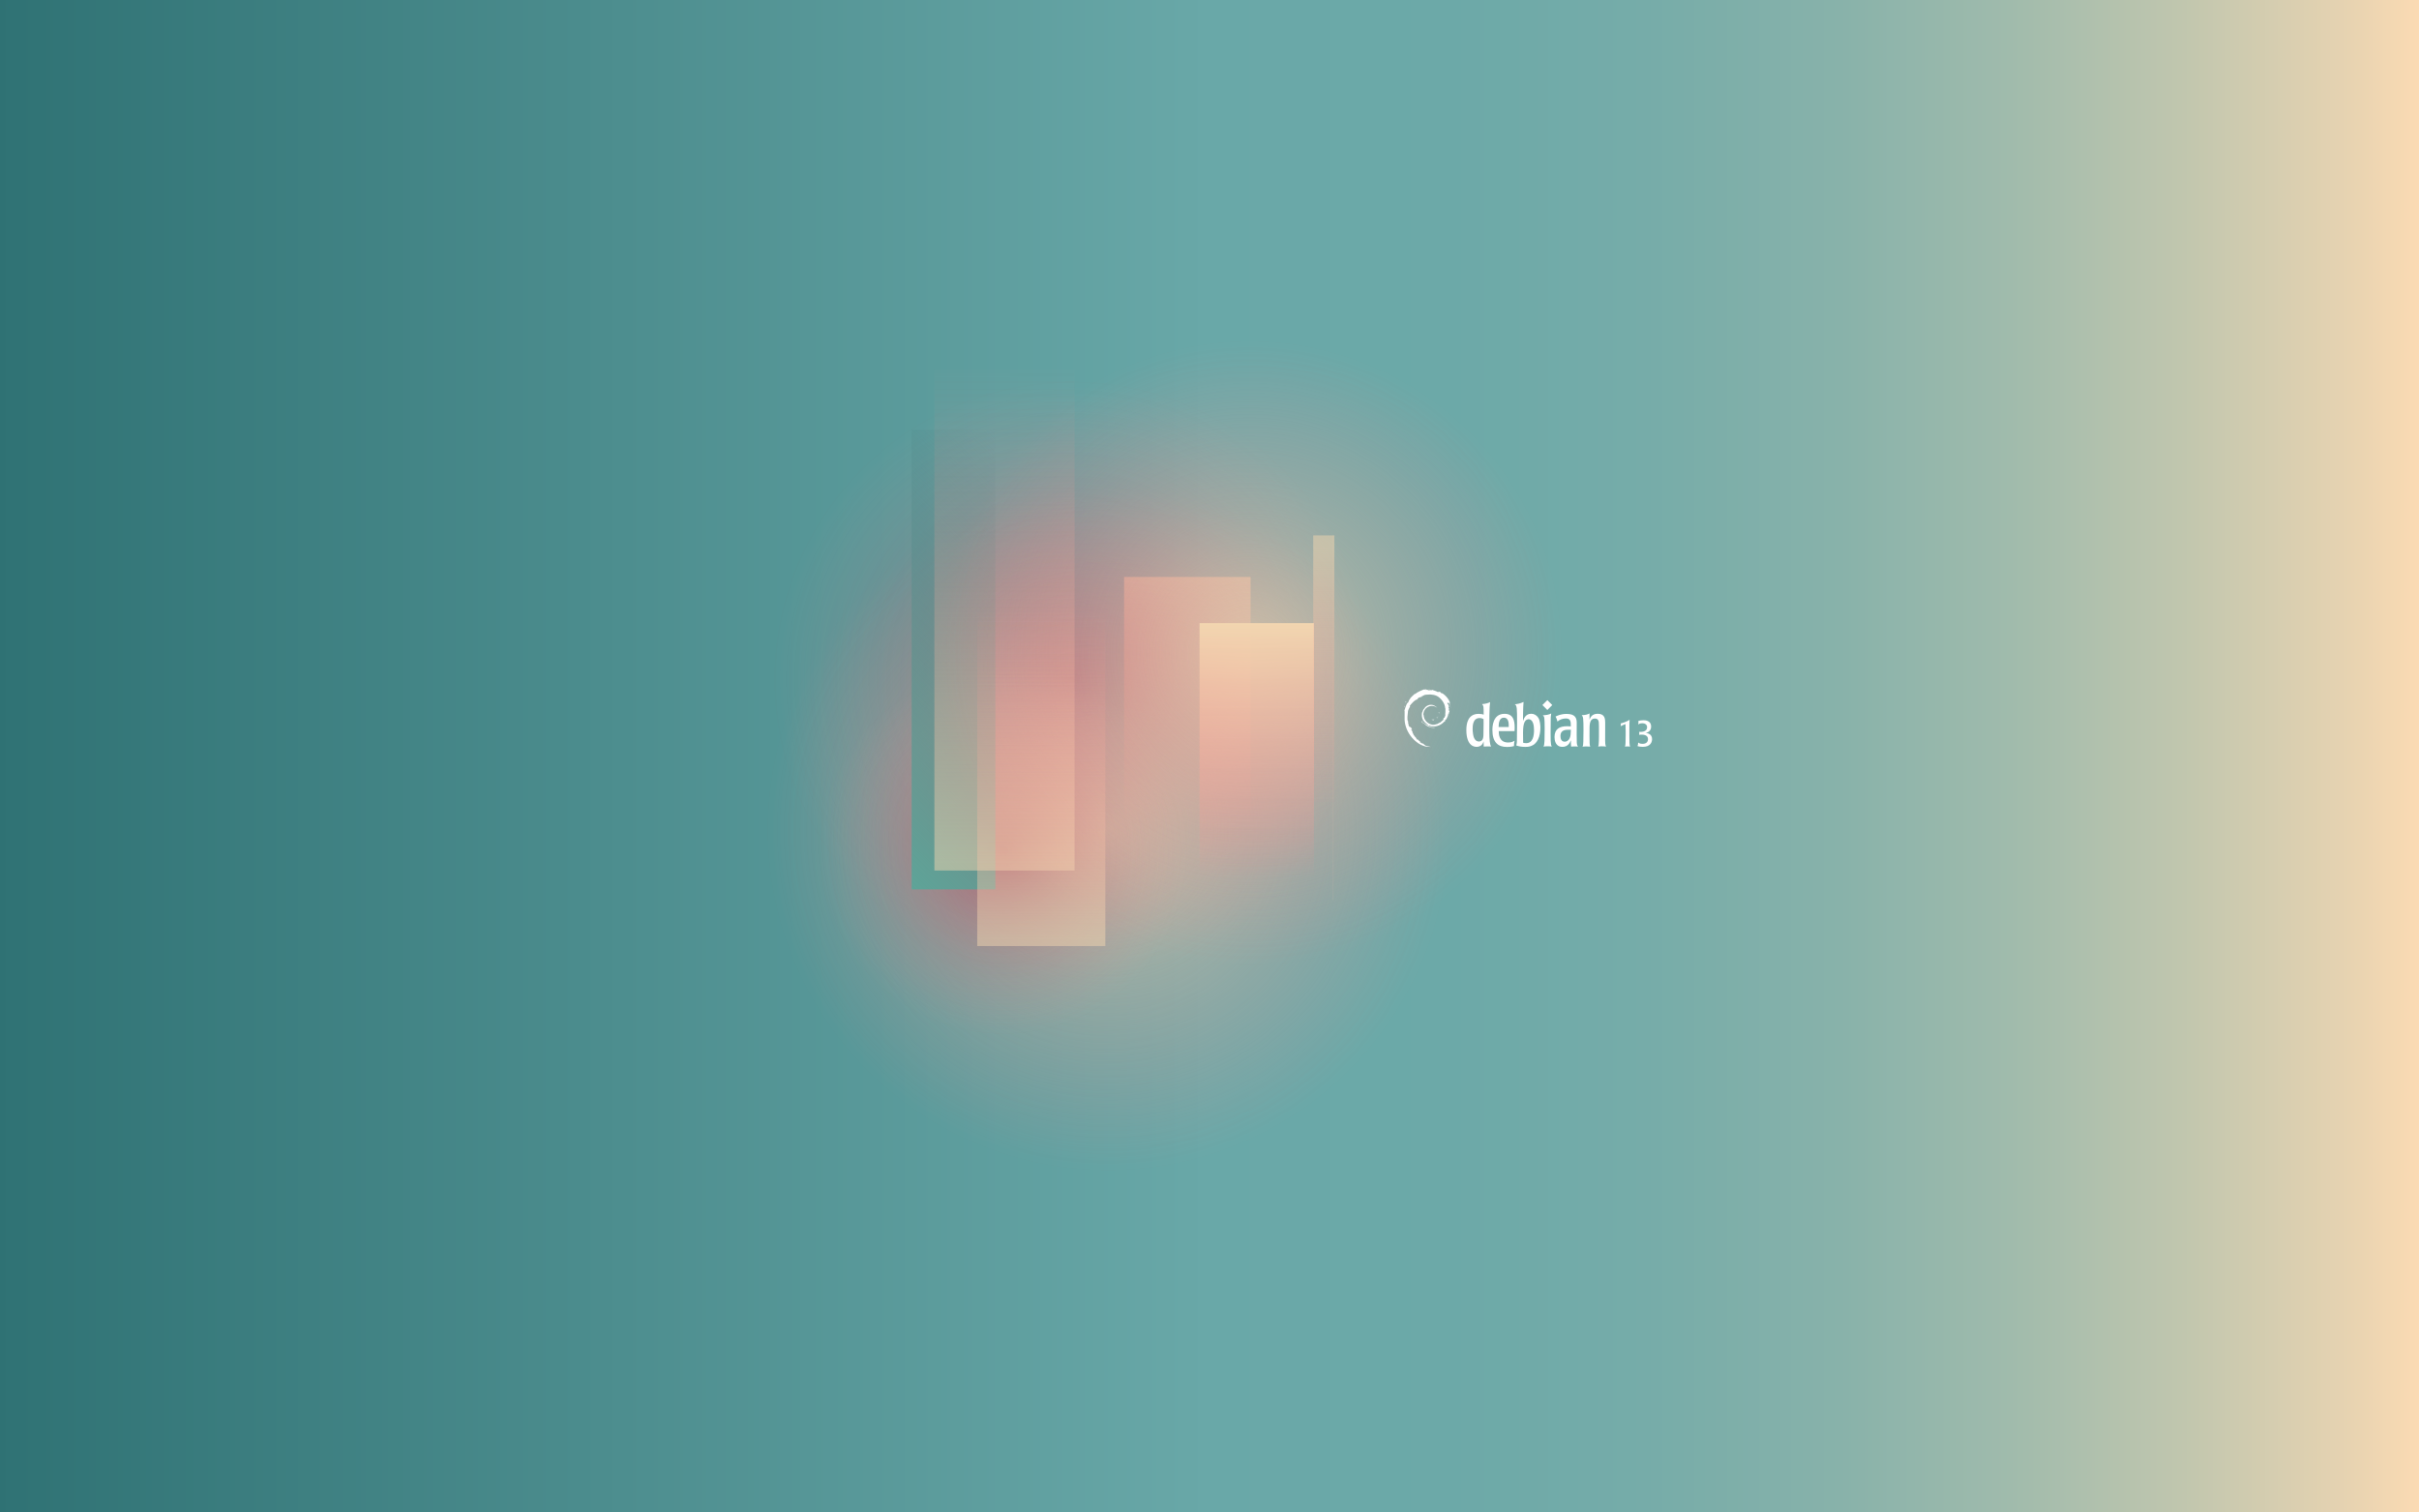
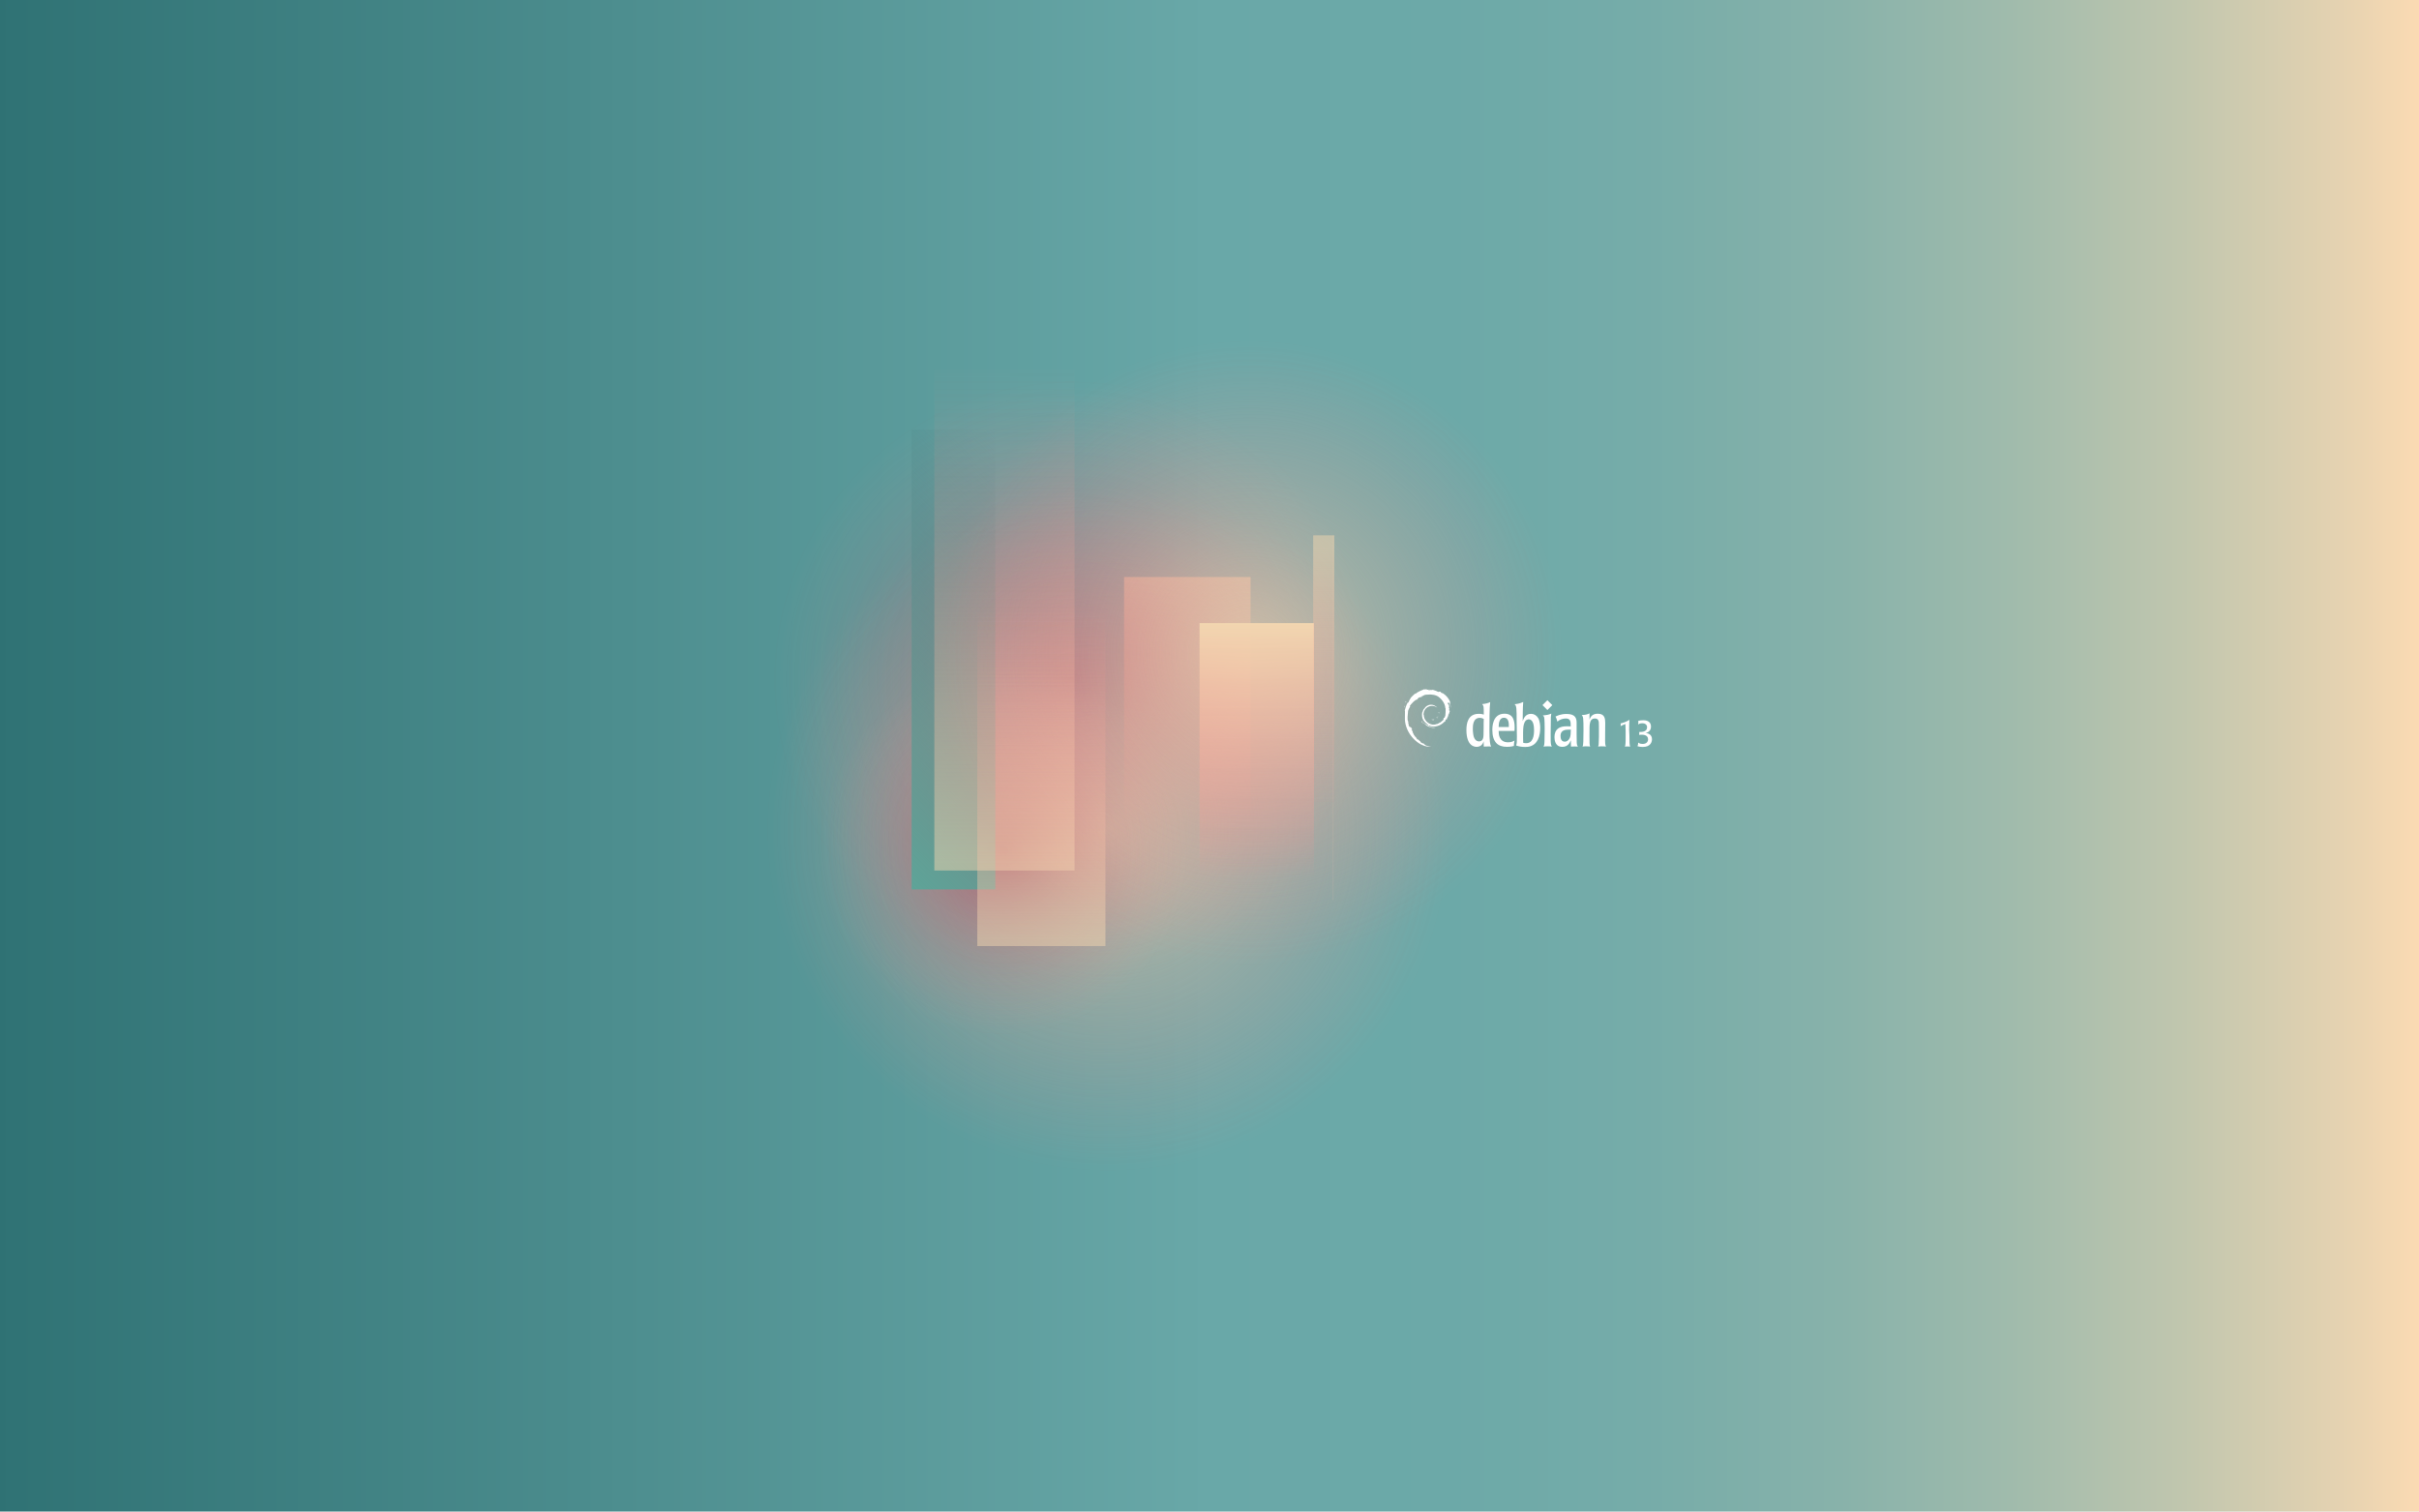
- <svg xmlns="http://www.w3.org/2000/svg" xmlns:xlink="http://www.w3.org/1999/xlink" viewBox="0 0 1920 1200">
-   <defs>
-     <style>.cls-1{fill:#fff;}.cls-2{fill:url(#Dégradé_sans_nom_304-2);}.cls-3{fill:url(#Dégradé_sans_nom_35);}.cls-4{fill:url(#Dégradé_sans_nom_304-5);}.cls-4,.cls-5,.cls-6{opacity:.5;}.cls-5{fill:url(#Dégradé_sans_nom_304-4);}.cls-6{fill:url(#Dégradé_sans_nom_304-3);}.cls-7{fill:url(#Dégradé_sans_nom_297-2);}.cls-7,.cls-8,.cls-9{opacity:.6;}.cls-10{fill:url(#Dégradé_sans_nom_153);}.cls-10,.cls-11{opacity:.4;}.cls-8{fill:url(#Dégradé_sans_nom_297);}.cls-9{fill:url(#Dégradé_sans_nom_304);}.cls-11{fill:url(#Dégradé_sans_nom_30);}.cls-12{fill:url(#Dégradé_sans_nom_138);}.cls-13{fill:url(#Dégradé_sans_nom_293);}</style>
-     <linearGradient id="Dégradé_sans_nom_35" x1="-4.36" y1="600.66" x2="1923.04" y2="600.66" gradientUnits="userSpaceOnUse">
-       <stop offset="0" stop-color="#2f7274" />
-       <stop offset=".5" stop-color="#69a8a8" />
-       <stop offset=".6" stop-color="#6ca9a8" />
-       <stop offset=".68" stop-color="#76aca9" />
-       <stop offset=".76" stop-color="#88b2aa" />
-       <stop offset=".83" stop-color="#a0bbac" />
-       <stop offset=".9" stop-color="#c0c6ae" />
-       <stop offset=".97" stop-color="#e7d3b1" />
-       <stop offset="1" stop-color="#fcdbb3" />
-     </linearGradient>
-     <linearGradient id="Dégradé_sans_nom_138" x1="1050.99" y1="432.59" x2="1065.69" y2="432.59" gradientTransform="translate(1237.41 344.24) rotate(-180) scale(.17 -.52)" gradientUnits="userSpaceOnUse">
-       <stop offset="0" stop-color="#f2dab8" stop-opacity="0" />
-       <stop offset="1" stop-color="#fcdbb3" />
-     </linearGradient>
-     <linearGradient id="Dégradé_sans_nom_304" x1="-174.67" y1="464.74" x2="25.33" y2="464.74" gradientTransform="translate(1017.07 93.31)" gradientUnits="userSpaceOnUse">
-       <stop offset="0" stop-color="#f2d6b0" />
-       <stop offset="1" stop-color="#ff8c8e" stop-opacity="0" />
-     </linearGradient>
-     <radialGradient id="Dégradé_sans_nom_153" cx="850.96" cy="539.27" fx="850.96" fy="539.27" r="237.76" gradientUnits="userSpaceOnUse">
-       <stop offset="0" stop-color="#a80030" />
-       <stop offset="1" stop-color="#ff8c8e" stop-opacity="0" />
-     </radialGradient>
-     <radialGradient id="Dégradé_sans_nom_297" cx="879.53" cy="658.69" fx="879.53" fy="658.69" r="270.8" gradientUnits="userSpaceOnUse">
-       <stop offset="0" stop-color="#f2d6b0" />
-       <stop offset="1" stop-color="#ff8c8e" stop-opacity="0" />
-     </radialGradient>
-     <radialGradient id="Dégradé_sans_nom_30" cx="796.7" cy="675.36" fx="796.7" fy="675.36" r="146.34" gradientUnits="userSpaceOnUse">
-       <stop offset="0" stop-color="#a80030" />
-       <stop offset="1" stop-color="#ff8c8e" stop-opacity="0" />
-     </radialGradient>
-     <linearGradient id="Dégradé_sans_nom_293" x1="2103.52" y1="1211.62" x2="2319.27" y2="995.86" gradientTransform="translate(-1454.57 -580.19)" gradientUnits="userSpaceOnUse">
-       <stop offset="0" stop-color="#487c80" stop-opacity="0" />
-       <stop offset="1" stop-color="#5ea498" />
-     </linearGradient>
-     <radialGradient id="Dégradé_sans_nom_297-2" cx="991.86" cy="518.65" fx="991.86" fy="518.65" r="248.14" xlink:href="#Dégradé_sans_nom_297" />
-     <linearGradient id="Dégradé_sans_nom_304-2" x1="-460.03" y1="-449.36" x2="-460.03" y2="-651.73" gradientTransform="translate(1457.52 1146.44)" xlink:href="#Dégradé_sans_nom_304" />
-     <linearGradient id="Dégradé_sans_nom_304-3" x1="1562.79" y1="2135.41" x2="1925.86" y2="2135.41" gradientTransform="translate(-1115.5 -380.61) scale(1.1 .41)" xlink:href="#Dégradé_sans_nom_304" />
-     <linearGradient id="Dégradé_sans_nom_304-4" x1="2770.61" y1="-404.56" x2="2963.61" y2="-404.56" gradientTransform="translate(-2093.26 696.19) scale(1.1 .41)" xlink:href="#Dégradé_sans_nom_304" />
-     <linearGradient id="Dégradé_sans_nom_304-5" x1="1508.1" y1="2206.91" x2="1749.05" y2="2206.91" gradientTransform="translate(-959.36 -282.9) scale(1.1 .41)" xlink:href="#Dégradé_sans_nom_304" />
-   </defs>
-   <g id="Calque_3">
-     <rect class="cls-3" x="-4.36" y="-35.97" width="1927.4" height="1273.25" />
-   </g>
-   <g id="LOGO">
-     <rect class="cls-12" x="1058.13" y="425.04" width="2.47" height="289.74" />
-     <rect class="cls-9" x="842.4" y="507.84" width="200" height="100.41" transform="translate(1500.46 -384.35) rotate(90)" />
-     <circle class="cls-10" cx="850.96" cy="539.27" r="237.76" />
-     <circle class="cls-8" cx="879.53" cy="658.69" r="270.8" />
-     <circle class="cls-11" cx="796.7" cy="675.36" r="146.34" />
-     <rect class="cls-13" x="723.61" y="341.01" width="66.43" height="365.07" transform="translate(1513.65 1047.09) rotate(180)" />
-     <circle class="cls-7" cx="991.86" cy="518.65" r="248.14" />
-     <rect class="cls-2" x="952.09" y="494.71" width="90.8" height="202.37" transform="translate(1994.99 1191.79) rotate(180)" />
-     <rect class="cls-6" x="598.21" y="436.41" width="398.14" height="111.27" transform="translate(305.23 1289.32) rotate(-90)" />
-     <rect class="cls-5" x="944.92" y="522.47" width="211.64" height="16.78" transform="translate(1581.59 -519.87) rotate(90)" />
-     <rect class="cls-4" x="694.39" y="568.14" width="264.21" height="101.67" transform="translate(207.52 1445.47) rotate(-90)" />
-     <g id="LOGO-2">
-       <path class="cls-1" d="m1177.56,574.02s-.04,7.63-.13,9.62c-.09,1.6-.22,5.05-3.62,5.05s-4.36-4.01-4.61-5.78c-.35-1.94-.35-3.54-.35-4.27,0-2.29.13-8.58,5.48-8.58,1.6,0,2.5.47,3.19.86l.04,3.11Zm-13.71,5.56c0,13.33,7.07,13.33,8.11,13.33,2.93,0,4.83-1.6,5.61-4.4l.09,4.18c.91-.04,1.81-.13,3.28-.13.52,0,.95,0,1.34.04.39,0,.78.04,1.16.09-.78-1.51-1.34-4.92-1.34-12.29s0-19.32.6-22.99c-1.68.82-3.15,1.34-6.38,1.6,1.29,1.38,1.29,2.07,1.29,8.32-.91-.3-2.03-.6-3.97-.6-8.41,0-9.79,7.37-9.79,12.85" />
-       <path class="cls-1" d="m1189.46,577.17c.04-3.92.86-7.42,4.18-7.42,3.67,0,3.97,4.05,3.88,7.42h-8.06Zm12.77.47c0-5.52-1.08-10.95-8.06-10.95-9.62,0-9.62,10.7-9.62,12.94,0,9.57,4.31,13.37,11.51,13.37,3.19,0,4.79-.47,5.61-.69-.04-1.68.17-2.8.47-4.27-.99.6-2.29,1.42-5.09,1.42-7.37,0-7.46-6.73-7.46-9.01h12.55l.09-2.8" />
-       <path class="cls-1" d="m1217.58,579.67c0,4.4-.82,10.31-6.3,10.31-.78,0-1.68-.13-2.33-.3-.09-1.68-.09-4.61-.09-8.02,0-4.05.43-6.17.78-7.25.99-3.36,3.19-3.41,3.62-3.41,3.62.04,4.31,5,4.31,8.67Zm-13.54,5.13c0,3.49,0,5.48-.56,6.99,1.94.78,4.36,1.16,7.25,1.16,1.85,0,7.16,0,10.05-5.91,1.38-2.76,1.85-6.43,1.85-9.23,0-1.68-.17-5.43-1.55-7.81-1.34-2.2-3.45-3.36-5.69-3.36-4.53,0-5.87,3.8-6.56,5.74,0-2.42.04-10.82.43-15.09-3.06,1.42-4.96,1.64-6.99,1.85,1.85.73,1.85,3.88,1.85,14.02l-.09,11.64" />
-       <path class="cls-1" d="m1231.68,592.69c-.95-.13-1.6-.22-2.98-.22-1.51,0-2.54.09-3.62.22.47-.91.65-1.34.82-4.4.17-4.23.22-15.44-.09-17.81-.22-1.81-.65-2.07-1.34-2.54,3.88-.39,4.96-.65,6.77-1.51-.39,2.07-.43,3.11-.43,6.3-.13,16.3-.17,18.03.86,19.97" />
-       <path class="cls-1" d="m1246.82,579.33c-.09,2.98-.13,5.05-.95,6.73-.99,2.11-2.63,2.76-3.88,2.76-2.85,0-3.45-2.37-3.45-4.66,0-4.44,3.97-4.79,5.78-4.79h2.5v-.04Zm-12.98,5.82c0,2.98.91,5.95,3.54,7.25,1.16.52,2.37.52,2.76.52,4.36,0,5.82-3.23,6.73-5.22-.04,2.07,0,3.36.13,5,.86-.04,1.68-.13,3.11-.13.82,0,1.55.09,2.37.13-.52-.82-.82-1.29-.95-3.11-.09-1.81-.09-3.58-.09-6.08l.04-9.62c0-3.58-.95-7.12-8.02-7.12-4.66,0-7.42,1.42-8.8,2.11.56,1.04,1.04,1.94,1.47,3.97,1.85-1.6,4.27-2.46,6.73-2.46,3.92,0,3.92,2.59,3.92,6.3-.91-.04-1.64-.13-2.93-.13-6.04-.04-10.01,2.24-10.01,8.58" />
-       <path class="cls-1" d="m1274.03,588.04c.04,1.6.04,3.32.69,4.66-1.04-.09-1.64-.22-3.58-.22-1.12,0-1.77.09-2.63.22.17-.6.3-.86.39-1.64.13-1.08.22-4.74.22-5.99v-5.09c0-2.2,0-5.43-.13-6.56-.09-.82-.35-2.98-3.06-2.98s-3.58,1.98-3.92,3.58c-.39,1.64-.39,3.45-.39,10.44.04,6.04.04,6.6.52,8.28-.82-.09-1.81-.17-3.19-.17-1.12,0-1.9.04-2.85.17.35-.78.52-1.12.6-3.8.09-2.59.3-15.35-.13-18.37-.22-1.85-.69-2.29-1.21-2.76,3.84-.17,5.05-.82,6.25-1.42v5c.56-1.47,1.73-4.74,6.47-4.74,5.91,0,5.95,4.31,5.99,7.12l-.04,14.27" />
-       <path class="cls-1" d="m1232.07,559.75l-3.92,3.92-3.92-3.92,3.92-3.92,3.92,3.92" />
-       <path class="cls-1" d="m1293.26,583.83c0,2.87.03,4.57.09,6.06.09,1.85.26,2.26.53,2.78-.79-.09-1.55-.09-2.28-.09-.85,0-1.23.03-1.87.09.29-.73.41-1.14.47-2.69.06-1.17.09-2.61.12-6.06v-3.4c-.09-4.39-.09-4.86-.15-5.68-1.29.5-2.55,1.03-3.78,1.7.03-.32.06-.62.09-.94,0-.56-.06-.88-.09-1.29,1.46-.32,4.66-1.23,7.03-2.9-.12,2.23-.15,3.84-.15,8.35v4.07Z" />
-       <path class="cls-1" d="m1306.09,581.87l.64.06c1.44.21,4.54,1.11,4.54,4.89,0,1.73-.79,6.09-7.32,6.09-.94,0-2.72-.09-4.25-.59.38-.91.5-1.52.56-2.87.38.35,1.2,1.08,3.49,1.08,3.25,0,4.31-2.02,4.31-3.63,0-3.66-4.07-3.66-5.16-3.66-.97,0-1.32.06-1.82.18,0-.38.03-.73.03-1.11,0-.44-.03-.85-.03-1.29l.79.03c1.08,0,5.45,0,5.45-3.66,0-1.79-1.23-3.19-3.75-3.19-1.85,0-2.61.47-3.28.88.09-.44.18-1.05.18-1.58,0-.47-.03-.85-.06-1.17,1.17-.29,2.26-.53,4.01-.53,1.11,0,6.09,0,6.09,5.07,0,1.14-.32,3.93-3.72,4.86l-.7.15Z" />
-       <path class="cls-1" d="m1136.61,571.22c-.76.01.14.39,1.14.55.28-.22.53-.43.75-.65-.62.15-1.25.16-1.89.1" />
-       <path class="cls-1" d="m1140.72,570.2c.46-.63.79-1.32.91-2.03-.1.51-.38.94-.64,1.41-1.43.9-.14-.53,0-1.08-1.54,1.94-.21,1.16-.27,1.7" />
-       <path class="cls-1" d="m1142.24,566.25c.09-1.38-.27-.94-.39-.42.14.07.26.97.39.42" />
-       <path class="cls-1" d="m1133.71,547.42c.41.07.88.13.81.23.45-.1.55-.19-.81-.23" />
-       <path class="cls-1" d="m1134.53,547.65l-.29.06.27-.02.02-.04" />
-       <path class="cls-1" d="m1147.26,566.77c.05,1.24-.36,1.84-.73,2.9l-.66.33c-.54,1.05.05.67-.33,1.5-.85.75-2.56,2.35-3.11,2.5-.4,0,.27-.47.36-.66-1.13.78-.91,1.17-2.64,1.64l-.05-.11c-4.27,2.01-10.19-1.97-10.11-7.4-.05.34-.13.26-.22.4-.22-2.79,1.29-5.59,3.83-6.74,2.49-1.23,5.41-.73,7.19.94-.98-1.28-2.93-2.64-5.24-2.52-2.26.04-4.38,1.48-5.09,3.04-1.16.73-1.29,2.81-1.8,3.2-.68,5,1.28,7.16,4.59,9.7.52.35.15.41.22.67-1.1-.52-2.11-1.29-2.94-2.25.44.64.91,1.27,1.53,1.76-1.04-.35-2.43-2.52-2.83-2.6,1.79,3.2,7.26,5.62,10.13,4.42-1.33.05-3.01.03-4.5-.52-.63-.32-1.48-.99-1.32-1.11,3.91,1.46,7.95,1.1,11.33-1.61.86-.67,1.8-1.81,2.07-1.83-.41.62.07.3-.24.84.86-1.38-.37-.56.89-2.39l.46.64c-.17-1.15,1.43-2.54,1.26-4.36.37-.56.41.6.02,1.87.54-1.42.14-1.64.28-2.81.15.39.35.81.45,1.23-.35-1.37.36-2.31.54-3.1-.18-.08-.54.61-.63-1.01.01-.7.2-.37.27-.54-.14-.08-.5-.62-.72-1.65.16-.24.43.63.64.66-.14-.82-.38-1.45-.39-2.08-.63-1.33-.22.18-.74-.57-.68-2.11.56-.49.64-1.45,1.02,1.48,1.61,3.78,1.88,4.73-.2-1.16-.54-2.29-.94-3.37.31.13-.5-2.39.41-.72-.97-3.56-4.14-6.88-7.05-8.44.36.33.81.74.65.8-1.45-.86-1.2-.93-1.4-1.3-1.18-.48-1.26.04-2.04,0-2.23-1.18-2.66-1.06-4.71-1.8l.09.44c-1.48-.49-1.72.19-3.31,0-.1-.08.51-.27,1.01-.35-1.43.19-1.36-.28-2.76.05.34-.24.71-.4,1.07-.61-1.16.07-2.78.68-2.28.12-1.9.85-5.27,2.04-7.16,3.81l-.06-.4c-.87,1.04-3.78,3.11-4.01,4.45l-.23.05c-.45.76-.74,1.63-1.1,2.41-.59,1.01-.86.39-.78.54-1.16,2.35-1.74,4.33-2.23,5.95.35.53,0,3.19.14,5.32-.58,10.52,7.38,20.73,16.09,23.09,1.28.46,3.17.44,4.79.49-1.9-.54-2.15-.29-4-.93-1.34-.63-1.63-1.35-2.58-2.17l.38.66c-1.86-.66-1.08-.81-2.59-1.29l.4-.52c-.6-.05-1.6-1.01-1.87-1.55l-.66.03c-.79-.98-1.21-1.68-1.18-2.23l-.21.38c-.24-.41-2.91-3.67-1.53-2.91-.26-.23-.6-.38-.97-1.06l.28-.32c-.67-.86-1.23-1.96-1.18-2.33.36.48.6.57.85.65-1.69-4.18-1.78-.23-3.06-4.25l.27-.02c-.21-.31-.33-.65-.5-.98l.12-1.17c-1.21-1.4-.34-5.96-.16-8.46.12-1.02,1.01-2.1,1.69-3.8l-.41-.07c.79-1.38,4.51-5.53,6.23-5.32.83-1.05-.17,0-.33-.27,1.83-1.9,2.41-1.34,3.65-1.68,1.33-.79-1.14.31-.51-.3,2.31-.59,1.63-1.34,4.64-1.64.32.18-.74.28-1,.51,1.92-.94,6.08-.73,8.78.52,3.13,1.46,6.65,5.79,6.79,9.86l.16.04c-.08,1.62.25,3.49-.32,5.21l.38-.81" />
-       <path class="cls-1" d="m1128.26,572.27l-.11.54c.5.68.9,1.42,1.54,1.96-.46-.9-.8-1.27-1.44-2.49" />
-       <path class="cls-1" d="m1129.45,572.22c-.27-.29-.42-.65-.6-1,.17.62.52,1.15.84,1.7l-.24-.69" />
-       <path class="cls-1" d="m1150.49,567.65l-.11.28c-.21,1.46-.65,2.91-1.33,4.25.75-1.42,1.24-2.97,1.45-4.54" />
-       <path class="cls-1" d="m1133.86,547.05c.52-.19,1.27-.1,1.82-.23-.72.06-1.43.1-2.13.19l.31.04" />
-       <path class="cls-1" d="m1115.7,556.71c.12,1.1-.83,1.53.21.8.56-1.26-.22-.35-.21-.8" />
-       <path class="cls-1" d="m1114.48,561.82c.24-.74.28-1.18.37-1.6-.66.85-.31,1.03-.37,1.6" />
+ <svg xmlns="http://www.w3.org/2000/svg" xmlns:xlink="http://www.w3.org/1999/xlink" version="1.1" id="Calque_1" x="0px" y="0px" viewBox="0 0 1920 1200" style="enable-background:new 0 0 1920 1200;" xml:space="preserve">
+   <style type="text/css">
+ 	.st0{clip-path:url(#SVGID_00000130611434385494130970000002732845317640911289_);}
+ 	.st1{fill:url(#SVGID_00000151512660829011656510000009165017312381981070_);}
+ 	.st2{fill:url(#SVGID_00000106118983195676446170000007291859245992112264_);}
+ 	.st3{opacity:0.6;fill:url(#SVGID_00000134951156859874516910000016386779510799791283_);enable-background:new    ;}
+ 	.st4{opacity:0.4;fill:url(#SVGID_00000143595062249438109560000010197208822420081068_);enable-background:new    ;}
+ 	.st5{opacity:0.6;fill:url(#SVGID_00000151531549206490783680000007400730912436667570_);enable-background:new    ;}
+ 	.st6{opacity:0.4;fill:url(#SVGID_00000181785931767074552420000002095279190724690335_);enable-background:new    ;}
+ 	.st7{fill:url(#SVGID_00000138536724346048042020000010272080425808032913_);}
+ 	.st8{opacity:0.6;fill:url(#SVGID_00000132051636389224206420000002322294658032499631_);enable-background:new    ;}
+ 	.st9{fill:url(#SVGID_00000120530189622086730240000016751647007893033875_);}
+ 	.st10{opacity:0.5;fill:url(#SVGID_00000181083577169636255890000016679649675104124308_);enable-background:new    ;}
+ 	.st11{opacity:0.5;fill:url(#SVGID_00000152261411041050646820000015648084295578798000_);enable-background:new    ;}
+ 	.st12{opacity:0.5;fill:url(#SVGID_00000002358478935309739340000006148483525740370054_);enable-background:new    ;}
+ 	.st13{fill:#FFFFFF;}
+ </style>
+   <g>
+     <defs>
+       <rect id="SVGID_1_" width="1920" height="1200" />
+     </defs>
+     <clipPath id="SVGID_00000036235958978794504100000004792022258510259869_">
+       <use xlink:href="#SVGID_1_" style="overflow:visible;" />
+     </clipPath>
+     <g id="Calque_3" style="clip-path:url(#SVGID_00000036235958978794504100000004792022258510259869_);">
+       <linearGradient id="SVGID_00000118361704206895629990000015783681704568118698_" gradientUnits="userSpaceOnUse" x1="-4.36" y1="599.345" x2="1923.04" y2="599.345" gradientTransform="matrix(1 0 0 -1 0 1200)">
+         <stop offset="0" style="stop-color:#2F7274" />
+         <stop offset="0.5" style="stop-color:#69A8A8" />
+         <stop offset="0.6" style="stop-color:#6CA9A8" />
+         <stop offset="0.68" style="stop-color:#76ACA9" />
+         <stop offset="0.76" style="stop-color:#88B2AA" />
+         <stop offset="0.83" style="stop-color:#A0BBAC" />
+         <stop offset="0.9" style="stop-color:#C0C6AE" />
+         <stop offset="0.97" style="stop-color:#E7D3B1" />
+         <stop offset="1" style="stop-color:#FCDBB3" />
+       </linearGradient>
+       <rect x="-4.4" y="-36" style="fill:url(#SVGID_00000118361704206895629990000015783681704568118698_);" width="1927.4" height="1273.2" />
+     </g>
+     <g id="LOGO" style="clip-path:url(#SVGID_00000036235958978794504100000004792022258510259869_);">
+       <linearGradient id="SVGID_00000083783765598824660570000006997271644939527586_" gradientUnits="userSpaceOnUse" x1="7589.225" y1="1310.635" x2="7603.925" y2="1310.635" gradientTransform="matrix(-0.17 0 0 -0.52 2348.91 1251.44)">
+         <stop offset="0" style="stop-color:#F2DAB8;stop-opacity:0" />
+         <stop offset="1" style="stop-color:#FCDBB3" />
+       </linearGradient>
+       <rect x="1058.1" y="425" style="fill:url(#SVGID_00000083783765598824660570000006997271644939527586_);" width="2.5" height="289.7" />
+       <linearGradient id="SVGID_00000172437713058260883280000000699946629560259733_" gradientUnits="userSpaceOnUse" x1="185.33" y1="-804.735" x2="385.33" y2="-804.735" gradientTransform="matrix(6.123234e-17 1 1 -6.123234e-17 1747.15 272.72)">
+         <stop offset="0" style="stop-color:#F2D6B0" />
+         <stop offset="1" style="stop-color:#FF8C8E;stop-opacity:0" />
+       </linearGradient>
+       <rect x="892.2" y="458.1" style="opacity:0.6;fill:url(#SVGID_00000172437713058260883280000000699946629560259733_);enable-background:new    ;" width="100.4" height="200" />
+       <radialGradient id="SVGID_00000155832547683928348260000001272799991506340757_" cx="850.96" cy="660.73" r="237.76" gradientTransform="matrix(1 0 0 -1 0 1200)" gradientUnits="userSpaceOnUse">
+         <stop offset="0" style="stop-color:#A80030" />
+         <stop offset="1" style="stop-color:#FF8C8E;stop-opacity:0" />
+       </radialGradient>
+       <circle style="opacity:0.4;fill:url(#SVGID_00000155832547683928348260000001272799991506340757_);enable-background:new    ;" cx="851" cy="539.3" r="237.8" />
+       <radialGradient id="SVGID_00000159444506176487080620000007796524852605565093_" cx="879.53" cy="541.31" r="270.8" gradientTransform="matrix(1 0 0 -1 0 1200)" gradientUnits="userSpaceOnUse">
+         <stop offset="0" style="stop-color:#F2D6B0" />
+         <stop offset="1" style="stop-color:#FF8C8E;stop-opacity:0" />
+       </radialGradient>
+       <circle style="opacity:0.6;fill:url(#SVGID_00000159444506176487080620000007796524852605565093_);enable-background:new    ;" cx="879.5" cy="658.7" r="270.8" />
+       <radialGradient id="SVGID_00000004522981577167928650000001472293184272521899_" cx="796.7" cy="524.64" r="146.34" gradientTransform="matrix(1 0 0 -1 0 1200)" gradientUnits="userSpaceOnUse">
+         <stop offset="0" style="stop-color:#A80030" />
+         <stop offset="1" style="stop-color:#FF8C8E;stop-opacity:0" />
+       </radialGradient>
+       <circle style="opacity:0.4;fill:url(#SVGID_00000004522981577167928650000001472293184272521899_);enable-background:new    ;" cx="796.7" cy="675.4" r="146.3" />
+       <linearGradient id="SVGID_00000101062506365448822770000008990114369482914469_" gradientUnits="userSpaceOnUse" x1="4003.521" y1="-1191.614" x2="4219.269" y2="-975.856" gradientTransform="matrix(-1 0 0 1 4868.22 1607.28)">
+         <stop offset="0" style="stop-color:#487C80;stop-opacity:0" />
+         <stop offset="1" style="stop-color:#5EA498" />
+       </linearGradient>
+       <rect x="723.6" y="341" style="fill:url(#SVGID_00000101062506365448822770000008990114369482914469_);" width="66.4" height="365.1" />
+       <radialGradient id="SVGID_00000048498431099160383890000006176427232022742965_" cx="991.86" cy="681.35" r="248.14" gradientTransform="matrix(1 0 0 -1 0 1200)" gradientUnits="userSpaceOnUse">
+         <stop offset="0" style="stop-color:#F2D6B0" />
+         <stop offset="1" style="stop-color:#FF8C8E;stop-opacity:0" />
+       </radialGradient>
+       <circle style="opacity:0.6;fill:url(#SVGID_00000048498431099160383890000006176427232022742965_);enable-background:new    ;" cx="991.9" cy="518.7" r="248.1" />
+       <linearGradient id="SVGID_00000152256674159478296810000000716053722217701811_" gradientUnits="userSpaceOnUse" x1="1439.97" y1="469.36" x2="1439.97" y2="671.73" gradientTransform="matrix(-1 0 0 1 2437.47 25.3501)">
+         <stop offset="0" style="stop-color:#F2D6B0" />
+         <stop offset="1" style="stop-color:#FF8C8E;stop-opacity:0" />
+       </linearGradient>
+       <rect x="952.1" y="494.7" style="fill:url(#SVGID_00000152256674159478296810000000716053722217701811_);" width="90.8" height="202.4" />
+       <linearGradient id="SVGID_00000033359955354092466770000008794156945775787451_" gradientUnits="userSpaceOnUse" x1="3049.154" y1="798.646" x2="3412.224" y2="798.646" gradientTransform="matrix(6.735558e-17 -1.1 -0.41 -2.510526e-17 1124.72 4039.82)">
+         <stop offset="0" style="stop-color:#F2D6B0" />
+         <stop offset="1" style="stop-color:#FF8C8E;stop-opacity:0" />
+       </linearGradient>
+       <rect x="741.6" y="293" style="opacity:0.5;fill:url(#SVGID_00000033359955354092466770000008794156945775787451_);enable-background:new    ;" width="111.3" height="398.1" />
+       <linearGradient id="SVGID_00000150098022965311140290000000541638266588547494_" gradientUnits="userSpaceOnUse" x1="3184.247" y1="-1303.829" x2="3377.247" y2="-1303.829" gradientTransform="matrix(6.735558e-17 1.1 0.41 -2.510526e-17 1585.3 -3068.13)">
+         <stop offset="0" style="stop-color:#F2D6B0" />
+         <stop offset="1" style="stop-color:#FF8C8E;stop-opacity:0" />
+       </linearGradient>
+       <rect x="1042.3" y="425" style="opacity:0.5;fill:url(#SVGID_00000150098022965311140290000000541638266588547494_);enable-background:new    ;" width="16.8" height="211.6" />
+       <linearGradient id="SVGID_00000057840465029818338680000002381846005204975036_" gradientUnits="userSpaceOnUse" x1="2994.464" y1="727.378" x2="3235.414" y2="727.378" gradientTransform="matrix(6.735558e-17 -1.1 -0.41 -2.510526e-17 1124.72 4039.83)">
+         <stop offset="0" style="stop-color:#F2D6B0" />
+         <stop offset="1" style="stop-color:#FF8C8E;stop-opacity:0" />
+       </linearGradient>
+       <rect x="775.7" y="486.9" style="opacity:0.5;fill:url(#SVGID_00000057840465029818338680000002381846005204975036_);enable-background:new    ;" width="101.7" height="264.2" />
+       <g id="LOGO-2">
+         <path class="st13" d="M1177.6,574c0,0,0,7.6-0.1,9.6c-0.1,1.6-0.2,5-3.6,5s-4.4-4-4.6-5.8c-0.3-1.9-0.3-3.5-0.3-4.3     c0-2.3,0.1-8.6,5.5-8.6c1.6,0,2.5,0.5,3.2,0.9L1177.6,574L1177.6,574z M1163.9,579.6c0,13.3,7.1,13.3,8.1,13.3     c2.9,0,4.8-1.6,5.6-4.4l0.1,4.2c0.9,0,1.8-0.1,3.3-0.1c0.5,0,0.9,0,1.3,0c0.4,0,0.8,0,1.2,0.1c-0.8-1.5-1.3-4.9-1.3-12.3     s0-19.3,0.6-23c-1.7,0.8-3.2,1.3-6.4,1.6c1.3,1.4,1.3,2.1,1.3,8.3c-0.9-0.3-2-0.6-4-0.6C1165.2,566.7,1163.9,574.1,1163.9,579.6" />
+         <path class="st13" d="M1189.5,577.2c0-3.9,0.9-7.4,4.2-7.4c3.7,0,4,4,3.9,7.4H1189.5z M1202.2,577.6c0-5.5-1.1-11-8.1-11     c-9.6,0-9.6,10.7-9.6,12.9c0,9.6,4.3,13.4,11.5,13.4c3.2,0,4.8-0.5,5.6-0.7c0-1.7,0.2-2.8,0.5-4.3c-1,0.6-2.3,1.4-5.1,1.4     c-7.4,0-7.5-6.7-7.5-9h12.6L1202.2,577.6" />
+         <path class="st13" d="M1217.6,579.7c0,4.4-0.8,10.3-6.3,10.3c-0.8,0-1.7-0.1-2.3-0.3c-0.1-1.7-0.1-4.6-0.1-8c0-4,0.4-6.2,0.8-7.2     c1-3.4,3.2-3.4,3.6-3.4C1216.9,571,1217.6,576,1217.6,579.7L1217.6,579.7z M1204,584.8c0,3.5,0,5.5-0.6,7     c1.9,0.8,4.4,1.2,7.2,1.2c1.8,0,7.2,0,10.1-5.9c1.4-2.8,1.8-6.4,1.8-9.2c0-1.7-0.2-5.4-1.6-7.8c-1.3-2.2-3.4-3.4-5.7-3.4     c-4.5,0-5.9,3.8-6.6,5.7c0-2.4,0-10.8,0.4-15.1c-3.1,1.4-5,1.6-7,1.8c1.8,0.7,1.8,3.9,1.8,14L1204,584.8" />
+         <path class="st13" d="M1231.7,592.7c-0.9-0.1-1.6-0.2-3-0.2c-1.5,0-2.5,0.1-3.6,0.2c0.5-0.9,0.7-1.3,0.8-4.4     c0.2-4.2,0.2-15.4-0.1-17.8c-0.2-1.8-0.7-2.1-1.3-2.5c3.9-0.4,5-0.7,6.8-1.5c-0.4,2.1-0.4,3.1-0.4,6.3     C1230.7,589,1230.6,590.8,1231.7,592.7" />
+         <path class="st13" d="M1246.8,579.3c-0.1,3-0.1,5-0.9,6.7c-1,2.1-2.6,2.8-3.9,2.8c-2.8,0-3.4-2.4-3.4-4.7c0-4.4,4-4.8,5.8-4.8     L1246.8,579.3L1246.8,579.3L1246.8,579.3z M1233.8,585.2c0,3,0.9,6,3.5,7.2c1.2,0.5,2.4,0.5,2.8,0.5c4.4,0,5.8-3.2,6.7-5.2     c0,2.1,0,3.4,0.1,5c0.9,0,1.7-0.1,3.1-0.1c0.8,0,1.6,0.1,2.4,0.1c-0.5-0.8-0.8-1.3-0.9-3.1c-0.1-1.8-0.1-3.6-0.1-6.1l0-9.6     c0-3.6-0.9-7.1-8-7.1c-4.7,0-7.4,1.4-8.8,2.1c0.6,1,1,1.9,1.5,4c1.8-1.6,4.3-2.5,6.7-2.5c3.9,0,3.9,2.6,3.9,6.3     c-0.9,0-1.6-0.1-2.9-0.1C1237.8,576.5,1233.8,578.8,1233.8,585.2" />
+         <path class="st13" d="M1274,588c0,1.6,0,3.3,0.7,4.7c-1-0.1-1.6-0.2-3.6-0.2c-1.1,0-1.8,0.1-2.6,0.2c0.2-0.6,0.3-0.9,0.4-1.6     c0.1-1.1,0.2-4.7,0.2-6V580c0-2.2,0-5.4-0.1-6.6c-0.1-0.8-0.3-3-3.1-3s-3.6,2-3.9,3.6c-0.4,1.6-0.4,3.5-0.4,10.4     c0,6,0,6.6,0.5,8.3c-0.8-0.1-1.8-0.2-3.2-0.2c-1.1,0-1.9,0-2.8,0.2c0.3-0.8,0.5-1.1,0.6-3.8c0.1-2.6,0.3-15.3-0.1-18.4     c-0.2-1.8-0.7-2.3-1.2-2.8c3.8-0.2,5.1-0.8,6.2-1.4v5c0.6-1.5,1.7-4.7,6.5-4.7c5.9,0,5.9,4.3,6,7.1L1274,588" />
+         <path class="st13" d="M1232.1,559.8l-3.9,3.9l-3.9-3.9l3.9-3.9L1232.1,559.8" />
+         <path class="st13" d="M1293.3,583.8c0,2.9,0,4.6,0.1,6.1c0.1,1.8,0.3,2.3,0.5,2.8c-0.8-0.1-1.6-0.1-2.3-0.1c-0.8,0-1.2,0-1.9,0.1     c0.3-0.7,0.4-1.1,0.5-2.7c0.1-1.2,0.1-2.6,0.1-6.1v-3.4c-0.1-4.4-0.1-4.9-0.2-5.7c-1.3,0.5-2.6,1-3.8,1.7c0-0.3,0.1-0.6,0.1-0.9     c0-0.6-0.1-0.9-0.1-1.3c1.5-0.3,4.7-1.2,7-2.9c-0.1,2.2-0.2,3.8-0.2,8.3L1293.3,583.8L1293.3,583.8z" />
+         <path class="st13" d="M1306.1,581.9l0.6,0.1c1.4,0.2,4.5,1.1,4.5,4.9c0,1.7-0.8,6.1-7.3,6.1c-0.9,0-2.7-0.1-4.2-0.6     c0.4-0.9,0.5-1.5,0.6-2.9c0.4,0.3,1.2,1.1,3.5,1.1c3.2,0,4.3-2,4.3-3.6c0-3.7-4.1-3.7-5.2-3.7c-1,0-1.3,0.1-1.8,0.2     c0-0.4,0-0.7,0-1.1c0-0.4,0-0.8,0-1.3l0.8,0c1.1,0,5.4,0,5.4-3.7c0-1.8-1.2-3.2-3.8-3.2c-1.8,0-2.6,0.5-3.3,0.9     c0.1-0.4,0.2-1,0.2-1.6c0-0.5,0-0.8-0.1-1.2c1.2-0.3,2.3-0.5,4-0.5c1.1,0,6.1,0,6.1,5.1c0,1.1-0.3,3.9-3.7,4.9L1306.1,581.9     L1306.1,581.9z" />
+         <path class="st13" d="M1136.6,571.2c-0.8,0,0.1,0.4,1.1,0.5c0.3-0.2,0.5-0.4,0.8-0.7C1137.9,571.3,1137.2,571.3,1136.6,571.2" />
+         <path class="st13" d="M1140.7,570.2c0.5-0.6,0.8-1.3,0.9-2c-0.1,0.5-0.4,0.9-0.6,1.4c-1.4,0.9-0.1-0.5,0-1.1     C1139.4,570.4,1140.8,569.7,1140.7,570.2" />
+         <path class="st13" d="M1142.2,566.2c0.1-1.4-0.3-0.9-0.4-0.4C1142,565.9,1142.1,566.8,1142.2,566.2" />
+         <path class="st13" d="M1133.7,547.4c0.4,0.1,0.9,0.1,0.8,0.2C1135,547.5,1135.1,547.5,1133.7,547.4" />
+         <path class="st13" d="M1134.5,547.7l-0.3,0.1L1134.5,547.7L1134.5,547.7" />
+         <path class="st13" d="M1147.3,566.8c0.1,1.2-0.4,1.8-0.7,2.9l-0.7,0.3c-0.5,1,0.1,0.7-0.3,1.5c-0.8,0.8-2.6,2.3-3.1,2.5     c-0.4,0,0.3-0.5,0.4-0.7c-1.1,0.8-0.9,1.2-2.6,1.6l-0.1-0.1c-4.3,2-10.2-2-10.1-7.4c-0.1,0.3-0.1,0.3-0.2,0.4     c-0.2-2.8,1.3-5.6,3.8-6.7c2.5-1.2,5.4-0.7,7.2,0.9c-1-1.3-2.9-2.6-5.2-2.5c-2.3,0-4.4,1.5-5.1,3c-1.2,0.7-1.3,2.8-1.8,3.2     c-0.7,5,1.3,7.2,4.6,9.7c0.5,0.3,0.2,0.4,0.2,0.7c-1.1-0.5-2.1-1.3-2.9-2.2c0.4,0.6,0.9,1.3,1.5,1.8c-1-0.3-2.4-2.5-2.8-2.6     c1.8,3.2,7.3,5.6,10.1,4.4c-1.3,0-3,0-4.5-0.5c-0.6-0.3-1.5-1-1.3-1.1c3.9,1.5,7.9,1.1,11.3-1.6c0.9-0.7,1.8-1.8,2.1-1.8     c-0.4,0.6,0.1,0.3-0.2,0.8c0.9-1.4-0.4-0.6,0.9-2.4l0.5,0.6c-0.2-1.2,1.4-2.5,1.3-4.4c0.4-0.6,0.4,0.6,0,1.9     c0.5-1.4,0.1-1.6,0.3-2.8c0.2,0.4,0.3,0.8,0.4,1.2c-0.3-1.4,0.4-2.3,0.5-3.1c-0.2-0.1-0.5,0.6-0.6-1c0-0.7,0.2-0.4,0.3-0.5     c-0.1-0.1-0.5-0.6-0.7-1.7c0.2-0.2,0.4,0.6,0.6,0.7c-0.1-0.8-0.4-1.5-0.4-2.1c-0.6-1.3-0.2,0.2-0.7-0.6c-0.7-2.1,0.6-0.5,0.6-1.5     c1,1.5,1.6,3.8,1.9,4.7c-0.2-1.2-0.5-2.3-0.9-3.4c0.3,0.1-0.5-2.4,0.4-0.7c-1-3.6-4.1-6.9-7.1-8.4c0.4,0.3,0.8,0.7,0.7,0.8     c-1.4-0.9-1.2-0.9-1.4-1.3c-1.2-0.5-1.3,0-2,0c-2.2-1.2-2.7-1.1-4.7-1.8l0.1,0.4c-1.5-0.5-1.7,0.2-3.3,0c-0.1-0.1,0.5-0.3,1-0.3     c-1.4,0.2-1.4-0.3-2.8,0c0.3-0.2,0.7-0.4,1.1-0.6c-1.2,0.1-2.8,0.7-2.3,0.1c-1.9,0.8-5.3,2-7.2,3.8l-0.1-0.4     c-0.9,1-3.8,3.1-4,4.5l-0.2,0c-0.4,0.8-0.7,1.6-1.1,2.4c-0.6,1-0.9,0.4-0.8,0.5c-1.2,2.3-1.7,4.3-2.2,6c0.3,0.5,0,3.2,0.1,5.3     c-0.6,10.5,7.4,20.7,16.1,23.1c1.3,0.5,3.2,0.4,4.8,0.5c-1.9-0.5-2.2-0.3-4-0.9c-1.3-0.6-1.6-1.3-2.6-2.2l0.4,0.7     c-1.9-0.7-1.1-0.8-2.6-1.3l0.4-0.5c-0.6,0-1.6-1-1.9-1.5l-0.7,0c-0.8-1-1.2-1.7-1.2-2.2l-0.2,0.4c-0.2-0.4-2.9-3.7-1.5-2.9     c-0.3-0.2-0.6-0.4-1-1.1l0.3-0.3c-0.7-0.9-1.2-2-1.2-2.3c0.4,0.5,0.6,0.6,0.8,0.7c-1.7-4.2-1.8-0.2-3.1-4.2l0.3,0     c-0.2-0.3-0.3-0.7-0.5-1l0.1-1.2c-1.2-1.4-0.3-6-0.2-8.5c0.1-1,1-2.1,1.7-3.8l-0.4-0.1c0.8-1.4,4.5-5.5,6.2-5.3     c0.8-1-0.2,0-0.3-0.3c1.8-1.9,2.4-1.3,3.7-1.7c1.3-0.8-1.1,0.3-0.5-0.3c2.3-0.6,1.6-1.3,4.6-1.6c0.3,0.2-0.7,0.3-1,0.5     c1.9-0.9,6.1-0.7,8.8,0.5c3.1,1.5,6.7,5.8,6.8,9.9l0.2,0c-0.1,1.6,0.2,3.5-0.3,5.2L1147.3,566.8" />
+         <path class="st13" d="M1128.3,572.3l-0.1,0.5c0.5,0.7,0.9,1.4,1.5,2C1129.2,573.9,1128.9,573.5,1128.3,572.3" />
+         <path class="st13" d="M1129.4,572.2c-0.3-0.3-0.4-0.7-0.6-1c0.2,0.6,0.5,1.2,0.8,1.7L1129.4,572.2" />
+         <path class="st13" d="M1150.5,567.7l-0.1,0.3c-0.2,1.5-0.7,2.9-1.3,4.2C1149.8,570.8,1150.3,569.2,1150.5,567.7" />
+         <path class="st13" d="M1133.9,547c0.5-0.2,1.3-0.1,1.8-0.2c-0.7,0.1-1.4,0.1-2.1,0.2L1133.9,547" />
+         <path class="st13" d="M1115.7,556.7c0.1,1.1-0.8,1.5,0.2,0.8C1116.5,556.2,1115.7,557.2,1115.7,556.7" />
+         <path class="st13" d="M1114.5,561.8c0.2-0.7,0.3-1.2,0.4-1.6C1114.2,561.1,1114.5,561.3,1114.5,561.8" />
+       </g>
    </g>
  </g>
</svg>
